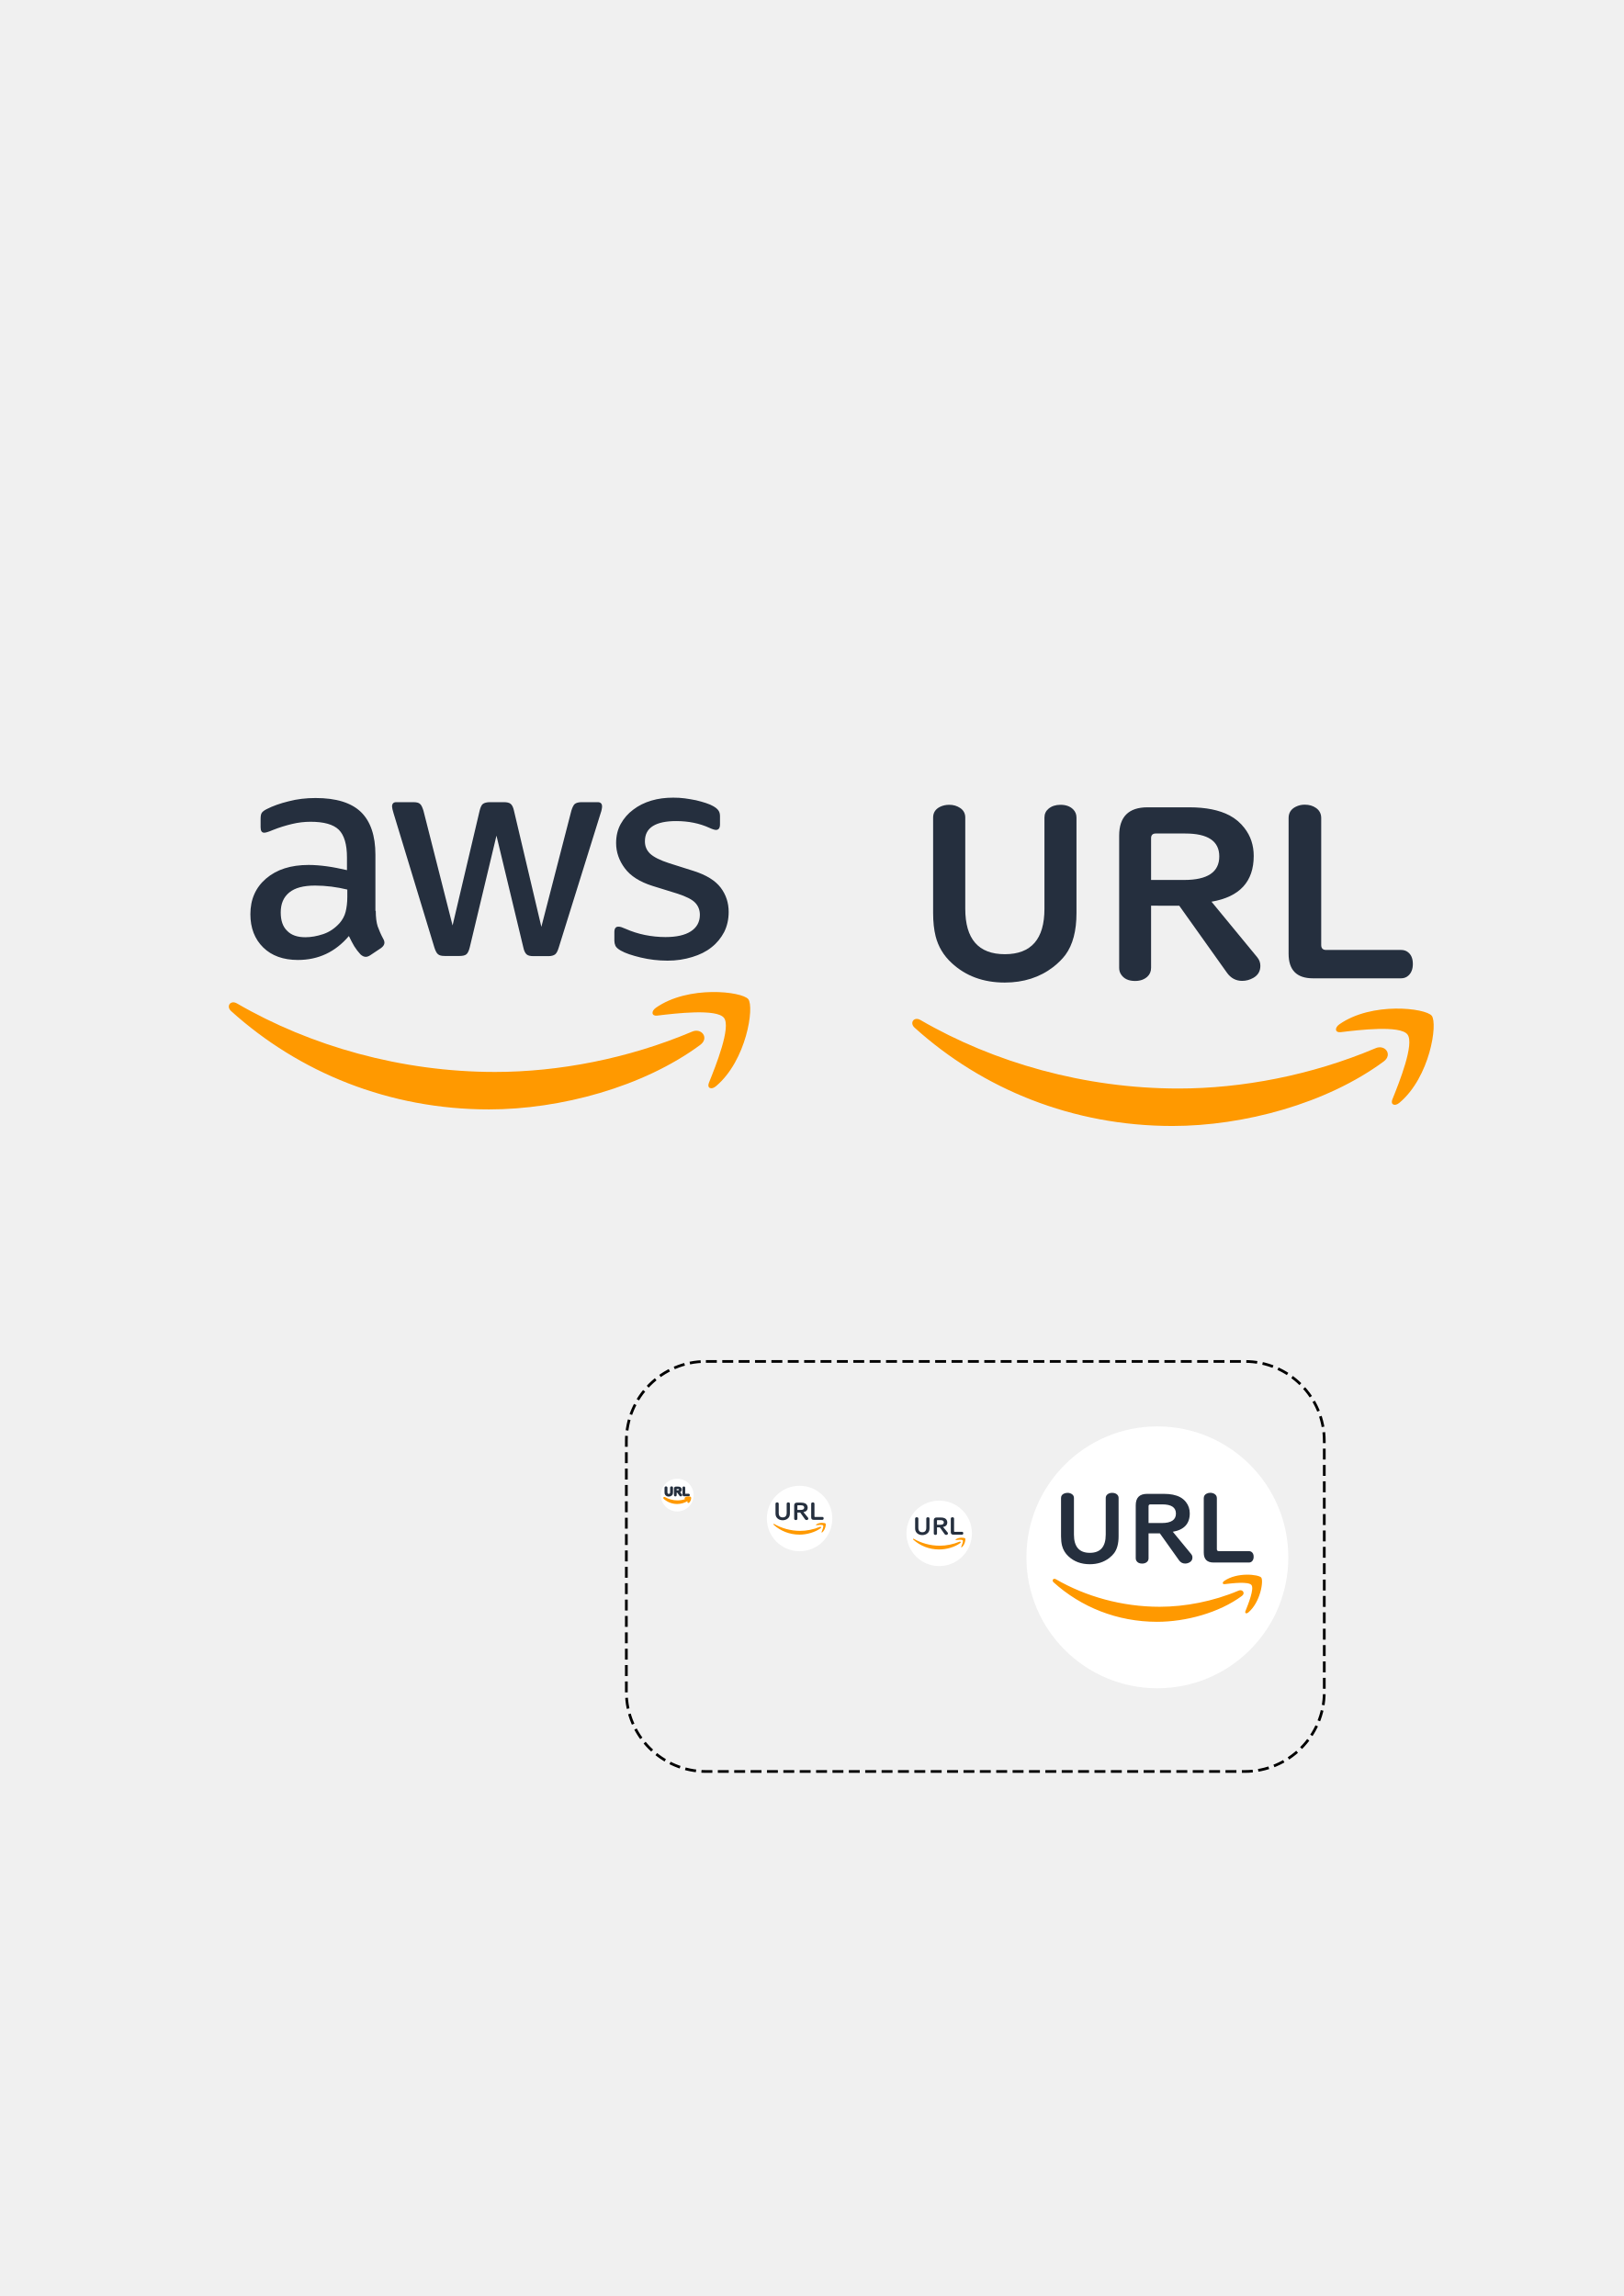
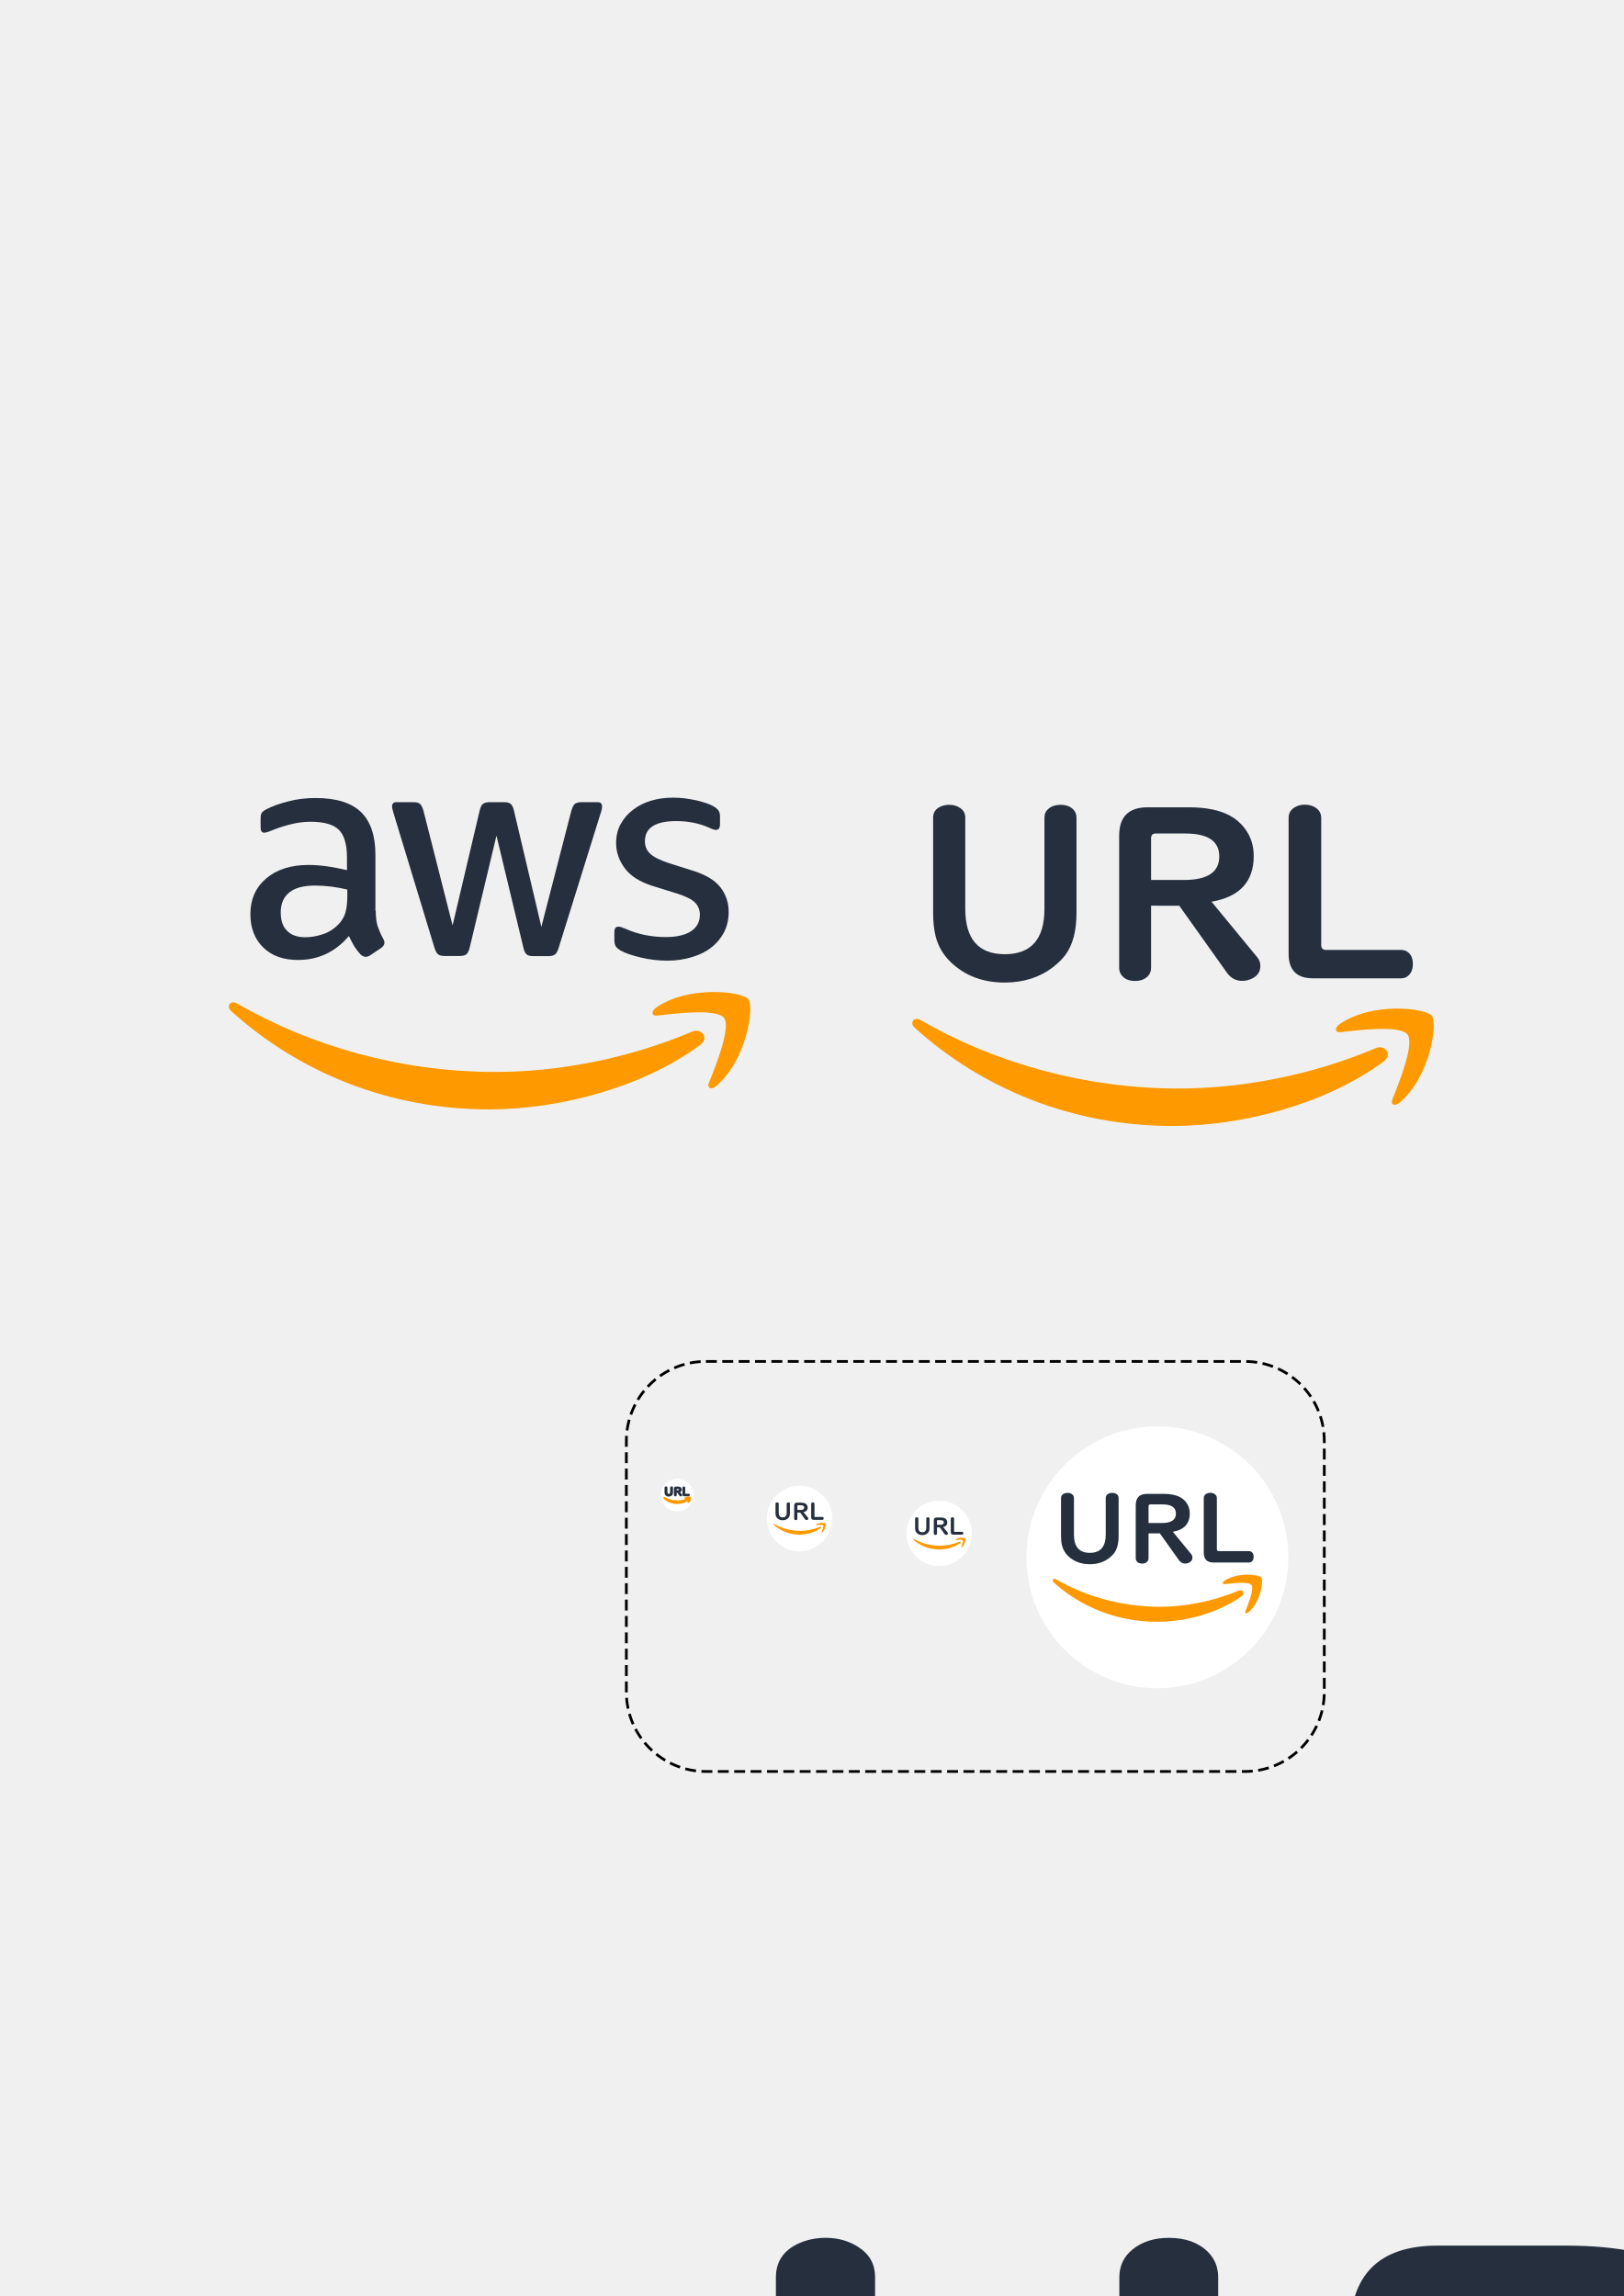
<svg xmlns="http://www.w3.org/2000/svg" width="210mm" height="297mm" viewBox="0 0 210 297" version="1.1" id="svg8">
  <defs id="defs2" />
  <g id="layer1">
    <rect style="fill:none;fill-opacity:1;stroke:#000000;stroke-width:0.353;stroke-linejoin:round;stroke-miterlimit:4;stroke-dasharray:1.412, 0.706;stroke-dashoffset:0;stroke-opacity:1;paint-order:fill markers stroke" id="rect1057" width="90.265" height="53.043" x="81.009" y="176.108" ry="10.288" />
    <path d="m 48.598,117.828 c 0,0.83 0.09,1.503 0.247,1.996 0.179,0.493 0.404,1.032 0.718,1.615 0.112,0.179 0.157,0.359 0.157,0.516 0,0.224 -0.135,0.449 -0.426,0.673 l -1.413,0.942 c -0.202,0.135 -0.404,0.202 -0.583,0.202 -0.224,0 -0.449,-0.112 -0.673,-0.314 -0.314,-0.336 -0.583,-0.695 -0.807,-1.054 -0.224,-0.381 -0.449,-0.807 -0.695,-1.323 -1.749,2.063 -3.947,3.095 -6.594,3.095 -1.884,0 -3.387,-0.538 -4.486,-1.615 -1.099,-1.077 -1.66,-2.512 -1.66,-4.306 0,-1.906 0.673,-3.454 2.041,-4.62 1.368,-1.166 3.185,-1.749 5.495,-1.749 0.763,0 1.548,0.067 2.377,0.179 0.83,0.112 1.682,0.292 2.579,0.493 v -1.637 c 0,-1.705 -0.359,-2.893 -1.054,-3.589 -0.718,-0.695 -1.929,-1.032 -3.656,-1.032 -0.785,0 -1.592,0.09 -2.422,0.292 -0.83,0.202 -1.637,0.449 -2.422,0.763 -0.359,0.157 -0.628,0.247 -0.785,0.292 -0.157,0.045 -0.269,0.067 -0.359,0.067 -0.314,0 -0.471,-0.224 -0.471,-0.695 v -1.099 c 0,-0.359 0.045,-0.628 0.157,-0.785 0.112,-0.157 0.314,-0.314 0.628,-0.471 0.785,-0.404 1.727,-0.74 2.826,-1.009 1.099,-0.292 2.265,-0.426 3.499,-0.426 2.669,0 4.62,0.606 5.876,1.817 1.234,1.211 1.862,3.05 1.862,5.517 v 7.267 z m -9.106,3.409 c 0.74,0 1.503,-0.135 2.31,-0.404 0.807,-0.269 1.525,-0.763 2.131,-1.435 0.359,-0.426 0.628,-0.897 0.763,-1.435 0.135,-0.538 0.224,-1.189 0.224,-1.951 v -0.942 c -0.65,-0.157 -1.346,-0.292 -2.063,-0.381 -0.718,-0.09 -1.413,-0.135 -2.108,-0.135 -1.503,0 -2.602,0.292 -3.342,0.897 -0.74,0.606 -1.099,1.458 -1.099,2.579 0,1.054 0.269,1.839 0.83,2.377 0.538,0.561 1.323,0.83 2.355,0.83 z m 18.01,2.422 c -0.404,0 -0.673,-0.067 -0.852,-0.224 -0.179,-0.135 -0.336,-0.449 -0.471,-0.875 l -5.271,-17.337 c -0.135,-0.449 -0.202,-0.74 -0.202,-0.897 0,-0.359 0.179,-0.561 0.538,-0.561 h 2.198 c 0.426,0 0.718,0.067 0.875,0.224 0.179,0.135 0.314,0.449 0.449,0.875 l 3.768,14.848 3.499,-14.848 c 0.112,-0.449 0.247,-0.74 0.426,-0.875 0.179,-0.135 0.493,-0.224 0.897,-0.224 h 1.794 c 0.426,0 0.718,0.067 0.897,0.224 0.179,0.135 0.336,0.449 0.426,0.875 l 3.544,15.027 3.88,-15.027 c 0.135,-0.449 0.292,-0.74 0.449,-0.875 0.179,-0.135 0.471,-0.224 0.875,-0.224 h 2.086 c 0.359,0 0.561,0.179 0.561,0.561 0,0.112 -0.022,0.224 -0.045,0.359 -0.022,0.135 -0.067,0.314 -0.157,0.561 l -5.405,17.337 c -0.135,0.449 -0.292,0.74 -0.471,0.875 -0.179,0.135 -0.471,0.224 -0.852,0.224 h -1.929 c -0.426,0 -0.718,-0.067 -0.897,-0.224 -0.179,-0.157 -0.336,-0.449 -0.426,-0.897 l -3.476,-14.466 -3.454,14.444 c -0.112,0.449 -0.247,0.74 -0.426,0.897 -0.179,0.157 -0.493,0.224 -0.897,0.224 z m 28.82,0.606 c -1.166,0 -2.333,-0.135 -3.454,-0.404 -1.121,-0.269 -1.996,-0.561 -2.579,-0.897 -0.359,-0.202 -0.606,-0.426 -0.695,-0.628 -0.09,-0.202 -0.135,-0.426 -0.135,-0.628 v -1.144 c 0,-0.471 0.179,-0.695 0.516,-0.695 0.135,0 0.269,0.022 0.404,0.067 0.135,0.045 0.336,0.135 0.561,0.224 0.763,0.336 1.592,0.606 2.467,0.785 0.897,0.179 1.772,0.269 2.669,0.269 1.413,0 2.512,-0.247 3.275,-0.74 0.763,-0.493 1.166,-1.211 1.166,-2.131 0,-0.628 -0.202,-1.144 -0.606,-1.57 -0.404,-0.426 -1.166,-0.807 -2.265,-1.166 l -3.252,-1.009 c -1.637,-0.516 -2.848,-1.278 -3.589,-2.288 -0.74,-0.987 -1.121,-2.086 -1.121,-3.252 0,-0.942 0.202,-1.772 0.606,-2.49 0.404,-0.718 0.942,-1.346 1.615,-1.839 0.673,-0.516 1.435,-0.897 2.333,-1.166 0.897,-0.269 1.839,-0.381 2.826,-0.381 0.493,0 1.009,0.022 1.503,0.09 0.516,0.067 0.987,0.157 1.458,0.247 0.449,0.112 0.875,0.224 1.278,0.359 0.404,0.135 0.718,0.269 0.942,0.404 0.314,0.179 0.538,0.359 0.673,0.561 0.135,0.179 0.202,0.426 0.202,0.74 v 1.054 c 0,0.471 -0.179,0.718 -0.516,0.718 -0.179,0 -0.471,-0.09 -0.852,-0.269 -1.278,-0.583 -2.714,-0.875 -4.306,-0.875 -1.278,0 -2.288,0.202 -2.983,0.628 -0.695,0.426 -1.054,1.077 -1.054,1.996 0,0.628 0.224,1.166 0.673,1.592 0.449,0.426 1.278,0.852 2.467,1.234 l 3.185,1.009 c 1.615,0.516 2.781,1.234 3.476,2.153 0.695,0.92 1.032,1.974 1.032,3.14 0,0.964 -0.202,1.839 -0.583,2.602 -0.404,0.763 -0.942,1.435 -1.637,1.974 -0.695,0.561 -1.525,0.964 -2.49,1.256 -1.009,0.314 -2.063,0.471 -3.207,0.471 z" fill="#252f3e" fill-rule="nonzero" id="path931" style="stroke-width:0.265" />
    <path d="m 90.562,135.165 c -7.379,5.45 -18.1,8.343 -27.318,8.343 -12.919,0 -24.559,-4.777 -33.351,-12.717 -0.695,-0.628 -0.067,-1.48 0.763,-0.987 9.51,5.517 21.24,8.859 33.373,8.859 8.186,0 17.18,-1.705 25.456,-5.203 1.234,-0.561 2.288,0.807 1.077,1.705 z m 3.073,-3.499 c -0.942,-1.211 -6.235,-0.583 -8.635,-0.292 -0.718,0.09 -0.83,-0.538 -0.179,-1.009 4.217,-2.961 11.147,-2.108 11.954,-1.121 0.807,1.009 -0.224,7.94 -4.172,11.259 -0.606,0.516 -1.189,0.247 -0.92,-0.426 0.897,-2.22 2.893,-7.222 1.951,-8.411 z" fill="#ff9900" id="path933" style="stroke-width:0.265" />
    <g aria-label="URL" id="text952" style="font-style:normal;font-variant:normal;font-weight:normal;font-stretch:normal;font-size:30.306px;line-height:1.25;font-family:'UD Digi Kyokasho NK-B';-inkscape-font-specification:'UD Digi Kyokasho NK-B, Normal';font-variant-ligatures:normal;font-variant-caps:normal;font-variant-numeric:normal;font-variant-east-asian:normal;letter-spacing:0px;word-spacing:0px;fill:#252f3e;fill-opacity:1;stroke:none;stroke-width:0.758">
      <path d="m 124.842,105.762 v 11.794 q 0,5.875 5.12,5.875 5.12,0 5.12,-5.875 v -11.794 q 0,-0.71 0.533,-1.154 0.607,-0.503 1.539,-0.503 1.051,0 1.643,0.592 0.429,0.429 0.429,1.065 v 12.341 q 0,3.463 -1.421,5.401 -0.592,0.799 -1.583,1.583 -2.619,2.012 -6.274,2.012 -4.158,0 -6.881,-2.545 -1.539,-1.421 -2.057,-3.433 -0.326,-1.302 -0.326,-3.019 v -12.341 q 0,-0.947 0.888,-1.391 0.548,-0.266 1.199,-0.266 0.784,0 1.391,0.4 0.681,0.444 0.681,1.258 z" style="font-style:normal;font-variant:normal;font-weight:normal;font-stretch:normal;font-size:30.306px;font-family:'UD Digi Kyokasho NK-B';-inkscape-font-specification:'UD Digi Kyokasho NK-B, Normal';font-variant-ligatures:normal;font-variant-caps:normal;font-variant-numeric:normal;font-variant-east-asian:normal;fill:#252f3e;fill-opacity:1;stroke-width:0.758" id="path990" />
      <path d="m 148.874,117.156 v 8.035 q 0,0.71 -0.488,1.154 -0.607,0.548 -1.583,0.548 -1.273,0 -1.82,-0.858 -0.237,-0.355 -0.237,-0.843 v -17.091 q 0,-3.67 3.67,-3.67 h 5.401 q 3.211,0 5.209,1.051 1.139,0.607 1.924,1.628 1.199,1.539 1.199,3.611 0,4.987 -5.46,5.919 l 5.919,7.192 q 0.4,0.488 0.4,1.11 0,1.036 -0.917,1.554 -0.681,0.385 -1.435,0.385 -1.213,0 -1.968,-1.051 l -6.171,-8.671 z m 0,-3.329 h 4.277 q 4.543,0 4.543,-3.048 0,-2.96 -4.395,-2.96 h -3.818 q -0.607,0 -0.607,0.607 z" style="font-style:normal;font-variant:normal;font-weight:normal;font-stretch:normal;font-size:30.306px;font-family:'UD Digi Kyokasho NK-B';-inkscape-font-specification:'UD Digi Kyokasho NK-B, Normal';font-variant-ligatures:normal;font-variant-caps:normal;font-variant-numeric:normal;font-variant-east-asian:normal;fill:#252f3e;fill-opacity:1;stroke-width:0.758" id="path992" />
      <path d="m 170.878,105.821 v 16.425 q 0,0.636 0.636,0.636 h 9.692 q 0.429,0 0.755,0.192 0.769,0.474 0.769,1.613 0,0.991 -0.577,1.509 -0.385,0.355 -0.947,0.355 h -11.394 q -3.152,0 -3.152,-3.182 v -17.55 q 0,-1.006 0.932,-1.465 0.533,-0.266 1.154,-0.266 0.858,0 1.465,0.429 0.666,0.474 0.666,1.302 z" style="font-style:normal;font-variant:normal;font-weight:normal;font-stretch:normal;font-size:30.306px;font-family:'UD Digi Kyokasho NK-B';-inkscape-font-specification:'UD Digi Kyokasho NK-B, Normal';font-variant-ligatures:normal;font-variant-caps:normal;font-variant-numeric:normal;font-variant-east-asian:normal;fill:#252f3e;fill-opacity:1;stroke-width:0.758" id="path994" />
    </g>
    <path d="m 178.957,137.308 c -7.379,5.45 -18.1,8.343 -27.318,8.343 -12.919,0 -24.559,-4.777 -33.351,-12.717 -0.695,-0.628 -0.067,-1.48 0.763,-0.987 9.51,5.517 21.24,8.859 33.373,8.859 8.186,0 17.18,-1.705 25.456,-5.203 1.234,-0.561 2.288,0.807 1.077,1.705 z m 3.073,-3.499 c -0.942,-1.211 -6.235,-0.583 -8.635,-0.292 -0.718,0.09 -0.83,-0.538 -0.179,-1.009 4.217,-2.961 11.147,-2.108 11.954,-1.121 0.807,1.009 -0.224,7.94 -4.172,11.259 -0.606,0.516 -1.189,0.247 -0.92,-0.426 0.897,-2.22 2.893,-7.222 1.951,-8.411 z" fill="#ff9900" id="path933-9" style="stroke-width:0.265" />
    <g id="g1255" transform="translate(-3.625663,0.5963928)">
      <g id="g1115" transform="translate(-13.6873,-7.502294)">
        <g id="g1105" transform="translate(2.675365,0.7527576)">
          <circle style="fill:#ffffff;fill-opacity:1;stroke:none;stroke-width:0.463;stroke-linejoin:round;stroke-miterlimit:4;stroke-dasharray:1.851, 0.926;stroke-dashoffset:0;stroke-opacity:1;paint-order:fill markers stroke" id="path1101" cx="102.226" cy="199.549" r="2.117" />
        </g>
        <g id="g1025" style="font-style:normal;font-variant:normal;font-weight:normal;font-stretch:normal;font-size:30.306px;line-height:1.25;font-family:'UD Digi Kyokasho NK-B';-inkscape-font-specification:'UD Digi Kyokasho NK-B, Normal';font-variant-ligatures:normal;font-variant-caps:normal;font-variant-numeric:normal;font-variant-east-asian:normal;letter-spacing:0px;word-spacing:0px;fill:#252f3e;fill-opacity:1;stroke:none;stroke-width:0.758" transform="matrix(0.05018961,0,0,0.05018961,102.4918,190.3228)">
          <g id="g1423">
            <path id="path990-7" style="font-style:normal;font-variant:normal;font-weight:normal;font-stretch:normal;font-size:30.306px;line-height:1.25;font-family:'UD Digi Kyokasho NK-B';-inkscape-font-specification:'UD Digi Kyokasho NK-B, Normal';font-variant-ligatures:normal;font-variant-caps:normal;font-variant-numeric:normal;font-variant-east-asian:normal;letter-spacing:0px;word-spacing:0px;fill:#252f3e;fill-opacity:1;stroke:none;stroke-width:0.758" d="m 19.066,176.385 c -0.664,0 -1.331,0.145 -1.928,0.436 a 1.664,1.664 0 0 0 -0.016,0.008 c -1.016,0.508 -1.807,1.73 -1.807,2.879 v 12.342 c 0,1.248 0.114,2.386 0.373,3.422 a 1.664,1.664 0 0 0 0.004,0.01 c 0.42,1.632 1.29,3.086 2.531,4.234 6.68e-4,6.3e-4 0.001,0.001 0.002,0.002 2.124,1.984 4.905,2.992 8.016,2.992 2.742,0 5.246,-0.786 7.289,-2.355 a 1.664,1.664 0 0 0 0.02,-0.016 c 0.752,-0.595 1.384,-1.22 1.887,-1.898 a 1.664,1.664 0 0 0 0.004,-0.006 c 1.226,-1.673 1.744,-3.848 1.744,-6.385 v -12.342 c 0,-0.8 -0.34,-1.665 -0.918,-2.242 -0.743,-0.743 -1.806,-1.08 -2.818,-1.08 -0.922,0 -1.876,0.285 -2.602,0.887 a 1.664,1.664 0 0 0 -0.002,0.002 c -0.69,0.575 -1.133,1.543 -1.133,2.434 V 191.5 c 0,1.717 -0.379,2.748 -0.871,3.312 -0.492,0.565 -1.196,0.898 -2.584,0.898 -1.388,0 -2.092,-0.334 -2.584,-0.898 -0.492,-0.565 -0.871,-1.596 -0.871,-3.312 v -11.793 c 0,-1.008 -0.594,-2.1 -1.436,-2.65 -0.677,-0.444 -1.496,-0.672 -2.301,-0.672 z" />
            <path id="path992-2" style="font-style:normal;font-variant:normal;font-weight:normal;font-stretch:normal;font-size:30.306px;line-height:1.25;font-family:'UD Digi Kyokasho NK-B';-inkscape-font-specification:'UD Digi Kyokasho NK-B, Normal';font-variant-ligatures:normal;font-variant-caps:normal;font-variant-numeric:normal;font-variant-east-asian:normal;letter-spacing:0px;word-spacing:0px;fill:#252f3e;fill-opacity:1;stroke:none;stroke-width:0.758" d="m 44.711,176.963 c -1.459,0 -2.807,0.386 -3.752,1.33 -0.945,0.945 -1.33,2.293 -1.33,3.752 v 17.092 c 0,0.548 0.15,1.129 0.469,1.613 0.635,0.983 1.84,1.5 3,1.5 0.914,0 1.846,-0.292 2.531,-0.91 a 1.413,1.413 0 0 0 0.002,-0.004 c 0.603,-0.548 0.951,-1.402 0.951,-2.199 v -6.623 h 1.498 l 5.75,8.078 a 1.413,1.413 0 0 0 0.004,0.006 c 0.712,0.992 1.899,1.637 3.113,1.637 0.74,0 1.48,-0.196 2.131,-0.564 0.963,-0.544 1.635,-1.677 1.635,-2.785 0,-0.715 -0.264,-1.45 -0.717,-2.004 a 1.413,1.413 0 0 0 -0.004,-0.004 l -4.582,-5.566 c 1.047,-0.416 1.993,-0.943 2.705,-1.715 1.178,-1.277 1.74,-3.012 1.74,-4.932 0,-1.653 -0.509,-3.208 -1.496,-4.477 -0.642,-0.834 -1.447,-1.514 -2.375,-2.008 a 1.413,1.413 0 0 0 -0.006,-0.004 c -1.608,-0.846 -3.572,-1.213 -5.867,-1.213 z m 1.871,6.213 h 3.012 c 1.307,0 2.137,0.251 2.508,0.5 0.37,0.249 0.475,0.41 0.475,1.047 0,0.665 -0.116,0.848 -0.512,1.113 -0.395,0.265 -1.263,0.523 -2.619,0.523 h -2.863 z" />
            <path id="path994-9" style="font-style:normal;font-variant:normal;font-weight:normal;font-stretch:normal;font-size:30.306px;line-height:1.25;font-family:'UD Digi Kyokasho NK-B';-inkscape-font-specification:'UD Digi Kyokasho NK-B, Normal';font-variant-ligatures:normal;font-variant-caps:normal;font-variant-numeric:normal;font-variant-east-asian:normal;letter-spacing:0px;word-spacing:0px;fill:#252f3e;fill-opacity:1;stroke:none;stroke-width:0.758" d="m 65.043,176.625 c -0.613,0 -1.229,0.137 -1.781,0.412 -0.985,0.487 -1.717,1.622 -1.717,2.729 v 17.551 c 0,1.293 0.341,2.515 1.197,3.379 0.856,0.864 2.077,1.213 3.365,1.213 h 11.395 c 0.67,0 1.389,-0.262 1.896,-0.727 0.712,-0.645 1.037,-1.62 1.037,-2.549 0,-1.077 -0.498,-2.234 -1.441,-2.814 a 1.41,1.41 0 0 0 -0.021,-0.012 c -0.452,-0.267 -0.977,-0.389 -1.471,-0.389 h -8.918 v -15.652 c 0,-0.93 -0.501,-1.91 -1.26,-2.449 a 1.41,1.41 0 0 0 -0.002,-0.002 C 66.663,176.848 65.851,176.625 65.043,176.625 Z" />
          </g>
          <path id="path933-9-4" style="fill:#ff9900;fill-opacity:1;stroke:none;stroke-width:0.265;stroke-opacity:1" d="m 76.734,202.203 c -2.665,0.038 -5.837,0.579 -8.492,2.443 a 2.209,2.209 0 0 0 -0.025,0.018 c -0.751,0.544 -1.562,1.423 -1.305,2.887 0.129,0.731 0.691,1.47 1.318,1.805 -6.512,2.107 -13.271,3.188 -19.51,3.188 -11.719,0 -23.087,-3.24 -32.246,-8.549 -1.105,-0.657 -2.941,-0.556 -3.844,0.639 -0.903,1.195 -0.489,3.016 0.473,3.885 9.185,8.294 21.369,13.287 34.832,13.287 9.009,0 19.103,-2.656 26.842,-7.713 -0.156,0.398 -0.325,0.931 -0.451,1.244 a 2.209,2.209 0 0 0 -0.004,0.008 c -0.188,0.471 -0.317,1.059 -0.154,1.75 0.163,0.691 0.733,1.421 1.41,1.734 1.352,0.625 2.427,0.053 3.141,-0.553 2.478,-2.086 3.832,-5.006 4.566,-7.572 0.367,-1.284 0.573,-2.483 0.629,-3.535 0.028,-0.526 0.021,-1.014 -0.049,-1.508 -0.07,-0.494 -0.118,-1.01 -0.676,-1.707 a 2.209,2.209 0 0 0 -0.016,-0.019 c -0.542,-0.662 -0.999,-0.821 -1.449,-1.004 -0.45,-0.183 -0.914,-0.311 -1.426,-0.418 -1.024,-0.213 -2.232,-0.328 -3.564,-0.309 z" />
        </g>
      </g>
    </g>
    <g id="g1255-2" transform="matrix(2,0,0,2,-79.01441,-189.1712)">
      <g id="g1115-3" transform="translate(-13.6873,-7.502294)">
        <g id="g1105-5" transform="translate(2.675365,0.7527576)">
          <circle style="fill:#ffffff;fill-opacity:1;stroke:none;stroke-width:0.463;stroke-linejoin:round;stroke-miterlimit:4;stroke-dasharray:1.851, 0.926;stroke-dashoffset:0;stroke-opacity:1;paint-order:fill markers stroke" id="path1101-9" cx="102.226" cy="199.549" r="2.117" />
        </g>
        <g id="g1025-6" style="font-style:normal;font-variant:normal;font-weight:normal;font-stretch:normal;font-size:30.306px;line-height:1.25;font-family:'UD Digi Kyokasho NK-B';-inkscape-font-specification:'UD Digi Kyokasho NK-B, Normal';font-variant-ligatures:normal;font-variant-caps:normal;font-variant-numeric:normal;font-variant-east-asian:normal;letter-spacing:0px;word-spacing:0px;fill:#252f3e;fill-opacity:1;stroke:none;stroke-width:0.758" transform="matrix(0.05018961,0,0,0.05018961,102.4918,190.3228)">
          <path d="m 21.138,179.707 v 11.794 q 0,5.875 5.12,5.875 5.12,0 5.12,-5.875 v -11.794 q 0,-0.71 0.533,-1.154 0.607,-0.503 1.539,-0.503 1.051,0 1.643,0.592 0.429,0.429 0.429,1.065 v 12.341 q 0,3.463 -1.421,5.401 -0.592,0.799 -1.583,1.583 -2.619,2.012 -6.274,2.012 -4.158,0 -6.881,-2.545 -1.539,-1.421 -2.057,-3.433 -0.326,-1.302 -0.326,-3.019 v -12.341 q 0,-0.947 0.888,-1.391 0.548,-0.266 1.199,-0.266 0.784,0 1.391,0.4 0.681,0.444 0.681,1.258 z" style="font-style:normal;font-variant:normal;font-weight:normal;font-stretch:normal;font-size:30.306px;line-height:1.25;font-family:'UD Digi Kyokasho NK-B';-inkscape-font-specification:'UD Digi Kyokasho NK-B, Normal';font-variant-ligatures:normal;font-variant-caps:normal;font-variant-numeric:normal;font-variant-east-asian:normal;letter-spacing:0px;word-spacing:0px;fill:#252f3e;fill-opacity:1;stroke:none;stroke-width:0.758" id="path990-7-4" />
          <path d="m 45.169,191.101 v 8.035 q 0,0.71 -0.488,1.154 -0.607,0.548 -1.583,0.548 -1.273,0 -1.82,-0.858 -0.237,-0.355 -0.237,-0.843 v -17.091 q 0,-3.67 3.67,-3.67 h 5.401 q 3.211,0 5.209,1.051 1.139,0.607 1.924,1.628 1.199,1.539 1.199,3.611 0,4.987 -5.46,5.919 l 5.919,7.192 q 0.4,0.488 0.4,1.11 0,1.036 -0.917,1.554 -0.681,0.385 -1.435,0.385 -1.213,0 -1.968,-1.051 l -6.171,-8.671 z m 0,-3.329 h 4.277 q 4.543,0 4.543,-3.048 0,-2.96 -4.395,-2.96 h -3.818 q -0.607,0 -0.607,0.607 z" style="font-style:normal;font-variant:normal;font-weight:normal;font-stretch:normal;font-size:30.306px;line-height:1.25;font-family:'UD Digi Kyokasho NK-B';-inkscape-font-specification:'UD Digi Kyokasho NK-B, Normal';font-variant-ligatures:normal;font-variant-caps:normal;font-variant-numeric:normal;font-variant-east-asian:normal;letter-spacing:0px;word-spacing:0px;fill:#252f3e;fill-opacity:1;stroke:none;stroke-width:0.758" id="path992-2-8" />
          <path d="m 67.173,179.766 v 16.425 q 0,0.636 0.636,0.636 h 9.692 q 0.429,0 0.755,0.192 0.769,0.474 0.769,1.613 0,0.991 -0.577,1.509 -0.385,0.355 -0.947,0.355 h -11.394 q -3.152,0 -3.152,-3.182 v -17.55 q 0,-1.006 0.932,-1.465 0.533,-0.266 1.154,-0.266 0.858,0 1.465,0.429 0.666,0.474 0.666,1.302 z" style="font-style:normal;font-variant:normal;font-weight:normal;font-stretch:normal;font-size:30.306px;line-height:1.25;font-family:'UD Digi Kyokasho NK-B';-inkscape-font-specification:'UD Digi Kyokasho NK-B, Normal';font-variant-ligatures:normal;font-variant-caps:normal;font-variant-numeric:normal;font-variant-east-asian:normal;letter-spacing:0px;word-spacing:0px;fill:#252f3e;fill-opacity:1;stroke:none;stroke-width:0.758" id="path994-9-8" />
          <path d="m 75.253,211.253 c -7.379,5.45 -18.1,8.343 -27.318,8.343 -12.919,0 -24.559,-4.777 -33.351,-12.717 -0.695,-0.628 -0.067,-1.48 0.763,-0.987 9.51,5.517 21.24,8.859 33.373,8.859 8.186,0 17.18,-1.705 25.456,-5.203 1.234,-0.561 2.288,0.807 1.077,1.705 z M 78.325,207.754 c -0.942,-1.211 -6.235,-0.583 -8.635,-0.292 -0.718,0.09 -0.83,-0.538 -0.179,-1.009 4.217,-2.961 11.147,-2.108 11.954,-1.121 0.807,1.009 -0.224,7.94 -4.172,11.259 -0.606,0.516 -1.189,0.247 -0.92,-0.426 0.897,-2.22 2.893,-7.222 1.951,-8.411 z" fill="#ff9900" id="path933-9-4-1" style="stroke-width:0.265" />
        </g>
      </g>
    </g>
    <g id="g1255-2-3" transform="matrix(8,0,0,8,-580.0256,-1340.946)">
      <g id="g1115-3-3" transform="translate(-13.6873,-7.502294)">
        <g id="g1105-5-6" transform="translate(2.675365,0.7527576)">
          <circle style="fill:#ffffff;fill-opacity:1;stroke:none;stroke-width:0.463;stroke-linejoin:round;stroke-miterlimit:4;stroke-dasharray:1.851, 0.926;stroke-dashoffset:0;stroke-opacity:1;paint-order:fill markers stroke" id="path1101-9-4" cx="102.226" cy="199.549" r="2.117" />
        </g>
        <g id="g1025-6-1" style="font-style:normal;font-variant:normal;font-weight:normal;font-stretch:normal;font-size:30.306px;line-height:1.25;font-family:'UD Digi Kyokasho NK-B';-inkscape-font-specification:'UD Digi Kyokasho NK-B, Normal';font-variant-ligatures:normal;font-variant-caps:normal;font-variant-numeric:normal;font-variant-east-asian:normal;letter-spacing:0px;word-spacing:0px;fill:#252f3e;fill-opacity:1;stroke:none;stroke-width:0.758" transform="matrix(0.05018961,0,0,0.05018961,102.4918,190.3228)">
          <path d="m 21.138,179.707 v 11.794 q 0,5.875 5.12,5.875 5.12,0 5.12,-5.875 v -11.794 q 0,-0.71 0.533,-1.154 0.607,-0.503 1.539,-0.503 1.051,0 1.643,0.592 0.429,0.429 0.429,1.065 v 12.341 q 0,3.463 -1.421,5.401 -0.592,0.799 -1.583,1.583 -2.619,2.012 -6.274,2.012 -4.158,0 -6.881,-2.545 -1.539,-1.421 -2.057,-3.433 -0.326,-1.302 -0.326,-3.019 v -12.341 q 0,-0.947 0.888,-1.391 0.548,-0.266 1.199,-0.266 0.784,0 1.391,0.4 0.681,0.444 0.681,1.258 z" style="font-style:normal;font-variant:normal;font-weight:normal;font-stretch:normal;font-size:30.306px;line-height:1.25;font-family:'UD Digi Kyokasho NK-B';-inkscape-font-specification:'UD Digi Kyokasho NK-B, Normal';font-variant-ligatures:normal;font-variant-caps:normal;font-variant-numeric:normal;font-variant-east-asian:normal;letter-spacing:0px;word-spacing:0px;fill:#252f3e;fill-opacity:1;stroke:none;stroke-width:0.758" id="path990-7-4-8" />
          <path d="m 45.169,191.101 v 8.035 q 0,0.71 -0.488,1.154 -0.607,0.548 -1.583,0.548 -1.273,0 -1.82,-0.858 -0.237,-0.355 -0.237,-0.843 v -17.091 q 0,-3.67 3.67,-3.67 h 5.401 q 3.211,0 5.209,1.051 1.139,0.607 1.924,1.628 1.199,1.539 1.199,3.611 0,4.987 -5.46,5.919 l 5.919,7.192 q 0.4,0.488 0.4,1.11 0,1.036 -0.917,1.554 -0.681,0.385 -1.435,0.385 -1.213,0 -1.968,-1.051 l -6.171,-8.671 z m 0,-3.329 h 4.277 q 4.543,0 4.543,-3.048 0,-2.96 -4.395,-2.96 h -3.818 q -0.607,0 -0.607,0.607 z" style="font-style:normal;font-variant:normal;font-weight:normal;font-stretch:normal;font-size:30.306px;line-height:1.25;font-family:'UD Digi Kyokasho NK-B';-inkscape-font-specification:'UD Digi Kyokasho NK-B, Normal';font-variant-ligatures:normal;font-variant-caps:normal;font-variant-numeric:normal;font-variant-east-asian:normal;letter-spacing:0px;word-spacing:0px;fill:#252f3e;fill-opacity:1;stroke:none;stroke-width:0.758" id="path992-2-8-9" />
          <path d="m 67.173,179.766 v 16.425 q 0,0.636 0.636,0.636 h 9.692 q 0.429,0 0.755,0.192 0.769,0.474 0.769,1.613 0,0.991 -0.577,1.509 -0.385,0.355 -0.947,0.355 h -11.394 q -3.152,0 -3.152,-3.182 v -17.55 q 0,-1.006 0.932,-1.465 0.533,-0.266 1.154,-0.266 0.858,0 1.465,0.429 0.666,0.474 0.666,1.302 z" style="font-style:normal;font-variant:normal;font-weight:normal;font-stretch:normal;font-size:30.306px;line-height:1.25;font-family:'UD Digi Kyokasho NK-B';-inkscape-font-specification:'UD Digi Kyokasho NK-B, Normal';font-variant-ligatures:normal;font-variant-caps:normal;font-variant-numeric:normal;font-variant-east-asian:normal;letter-spacing:0px;word-spacing:0px;fill:#252f3e;fill-opacity:1;stroke:none;stroke-width:0.758" id="path994-9-8-9" />
          <path d="m 75.253,211.253 c -7.379,5.45 -18.1,8.343 -27.318,8.343 -12.919,0 -24.559,-4.777 -33.351,-12.717 -0.695,-0.628 -0.067,-1.48 0.763,-0.987 9.51,5.517 21.24,8.859 33.373,8.859 8.186,0 17.18,-1.705 25.456,-5.203 1.234,-0.561 2.288,0.807 1.077,1.705 z M 78.325,207.754 c -0.942,-1.211 -6.235,-0.583 -8.635,-0.292 -0.718,0.09 -0.83,-0.538 -0.179,-1.009 4.217,-2.961 11.147,-2.108 11.954,-1.121 0.807,1.009 -0.224,7.94 -4.172,11.259 -0.606,0.516 -1.189,0.247 -0.92,-0.426 0.897,-2.22 2.893,-7.222 1.951,-8.411 z" fill="#ff9900" id="path933-9-4-1-9" style="stroke-width:0.265" />
        </g>
      </g>
    </g>
    <g id="g1255-2-5" transform="matrix(2,0,0,2,-60.95774,-187.2512)">
      <g id="g1115-3-0" transform="translate(-13.6873,-7.502294)">
        <g id="g1105-5-66" transform="translate(2.675365,0.7527576)">
          <circle style="fill:#ffffff;fill-opacity:1;stroke:none;stroke-width:0.463;stroke-linejoin:round;stroke-miterlimit:4;stroke-dasharray:1.851, 0.926;stroke-dashoffset:0;stroke-opacity:1;paint-order:fill markers stroke" id="path1101-9-9" cx="102.226" cy="199.549" r="2.117" />
        </g>
        <g id="g1025-6-9" style="font-style:normal;font-variant:normal;font-weight:normal;font-stretch:normal;font-size:30.306px;line-height:1.25;font-family:'UD Digi Kyokasho NK-B';-inkscape-font-specification:'UD Digi Kyokasho NK-B, Normal';font-variant-ligatures:normal;font-variant-caps:normal;font-variant-numeric:normal;font-variant-east-asian:normal;letter-spacing:0px;word-spacing:0px;fill:#252f3e;fill-opacity:1;stroke:none;stroke-width:0.758" transform="matrix(0.05018961,0,0,0.05018961,102.4918,190.3228)">
          <path d="m 21.138,179.707 v 11.794 q 0,5.875 5.12,5.875 5.12,0 5.12,-5.875 v -11.794 q 0,-0.71 0.533,-1.154 0.607,-0.503 1.539,-0.503 1.051,0 1.643,0.592 0.429,0.429 0.429,1.065 v 12.341 q 0,3.463 -1.421,5.401 -0.592,0.799 -1.583,1.583 -2.619,2.012 -6.274,2.012 -4.158,0 -6.881,-2.545 -1.539,-1.421 -2.057,-3.433 -0.326,-1.302 -0.326,-3.019 v -12.341 q 0,-0.947 0.888,-1.391 0.548,-0.266 1.199,-0.266 0.784,0 1.391,0.4 0.681,0.444 0.681,1.258 z" style="font-style:normal;font-variant:normal;font-weight:normal;font-stretch:normal;font-size:30.306px;line-height:1.25;font-family:'UD Digi Kyokasho NK-B';-inkscape-font-specification:'UD Digi Kyokasho NK-B, Normal';font-variant-ligatures:normal;font-variant-caps:normal;font-variant-numeric:normal;font-variant-east-asian:normal;letter-spacing:0px;word-spacing:0px;fill:#252f3e;fill-opacity:1;stroke:none;stroke-width:0.758" id="path990-7-4-6" />
          <path d="m 45.169,191.101 v 8.035 q 0,0.71 -0.488,1.154 -0.607,0.548 -1.583,0.548 -1.273,0 -1.82,-0.858 -0.237,-0.355 -0.237,-0.843 v -17.091 q 0,-3.67 3.67,-3.67 h 5.401 q 3.211,0 5.209,1.051 1.139,0.607 1.924,1.628 1.199,1.539 1.199,3.611 0,4.987 -5.46,5.919 l 5.919,7.192 q 0.4,0.488 0.4,1.11 0,1.036 -0.917,1.554 -0.681,0.385 -1.435,0.385 -1.213,0 -1.968,-1.051 l -6.171,-8.671 z m 0,-3.329 h 4.277 q 4.543,0 4.543,-3.048 0,-2.96 -4.395,-2.96 h -3.818 q -0.607,0 -0.607,0.607 z" style="font-style:normal;font-variant:normal;font-weight:normal;font-stretch:normal;font-size:30.306px;line-height:1.25;font-family:'UD Digi Kyokasho NK-B';-inkscape-font-specification:'UD Digi Kyokasho NK-B, Normal';font-variant-ligatures:normal;font-variant-caps:normal;font-variant-numeric:normal;font-variant-east-asian:normal;letter-spacing:0px;word-spacing:0px;fill:#252f3e;fill-opacity:1;stroke:none;stroke-width:0.758" id="path992-2-8-5" />
          <path d="m 67.173,179.766 v 16.425 q 0,0.636 0.636,0.636 h 9.692 q 0.429,0 0.755,0.192 0.769,0.474 0.769,1.613 0,0.991 -0.577,1.509 -0.385,0.355 -0.947,0.355 h -11.394 q -3.152,0 -3.152,-3.182 v -17.55 q 0,-1.006 0.932,-1.465 0.533,-0.266 1.154,-0.266 0.858,0 1.465,0.429 0.666,0.474 0.666,1.302 z" style="font-style:normal;font-variant:normal;font-weight:normal;font-stretch:normal;font-size:30.306px;line-height:1.25;font-family:'UD Digi Kyokasho NK-B';-inkscape-font-specification:'UD Digi Kyokasho NK-B, Normal';font-variant-ligatures:normal;font-variant-caps:normal;font-variant-numeric:normal;font-variant-east-asian:normal;letter-spacing:0px;word-spacing:0px;fill:#252f3e;fill-opacity:1;stroke:none;stroke-width:0.758" id="path994-9-8-0" />
          <path d="m 75.253,211.253 c -7.379,5.45 -18.1,8.343 -27.318,8.343 -12.919,0 -24.559,-4.777 -33.351,-12.717 -0.695,-0.628 -0.067,-1.48 0.763,-0.987 9.51,5.517 21.24,8.859 33.373,8.859 8.186,0 17.18,-1.705 25.456,-5.203 1.234,-0.561 2.288,0.807 1.077,1.705 z M 78.325,207.754 c -0.942,-1.211 -6.235,-0.583 -8.635,-0.292 -0.718,0.09 -0.83,-0.538 -0.179,-1.009 4.217,-2.961 11.147,-2.108 11.954,-1.121 0.807,1.009 -0.224,7.94 -4.172,11.259 -0.606,0.516 -1.189,0.247 -0.92,-0.426 0.897,-2.22 2.893,-7.222 1.951,-8.411 z" fill="#ff9900" id="path933-9-4-1-1" style="stroke-width:0.265" />
        </g>
      </g>
    </g>
+     <g id="g918">
+       <rect style="fill:none;fill-opacity:0.012;stroke:none;stroke-width:5.275;stroke-linejoin:round;stroke-dasharray:10.549, 5.275;stroke-opacity:0.049;paint-order:fill markers stroke" id="rect875" width="338.667" height="169.333" x="26.727" y="268.873" ry="0" />
+       <g id="g909" transform="translate(0,0.2076467)">
+         <g aria-label="URL" id="text952-6" style="font-style:normal;font-variant:normal;font-weight:normal;font-stretch:normal;font-size:30.306px;line-height:1.25;font-family:'UD Digi Kyokasho NK-B';-inkscape-font-specification:'UD Digi Kyokasho NK-B, Normal';font-variant-ligatures:normal;font-variant-caps:normal;font-variant-numeric:normal;font-variant-east-asian:normal;letter-spacing:0px;word-spacing:0px;fill:#252f3e;fill-opacity:1;stroke:none;stroke-width:0.758" transform="matrix(3.085069,0,0,3.085069,-271.9678,-31.90175)">
+           <path d="m 124.842,105.762 v 11.794 q 0,5.875 5.12,5.875 5.12,0 5.12,-5.875 v -11.794 q 0,-0.71 0.533,-1.154 0.607,-0.503 1.539,-0.503 1.051,0 1.643,0.592 0.429,0.429 0.429,1.065 v 12.341 q 0,3.463 -1.421,5.401 -0.592,0.799 -1.583,1.583 -2.619,2.012 -6.274,2.012 -4.158,0 -6.881,-2.545 -1.539,-1.421 -2.057,-3.433 -0.326,-1.302 -0.326,-3.019 v -12.341 q 0,-0.947 0.888,-1.391 0.548,-0.266 1.199,-0.266 0.784,0 1.391,0.4 0.681,0.444 0.681,1.258 z" style="font-style:normal;font-variant:normal;font-weight:normal;font-stretch:normal;font-size:30.306px;font-family:'UD Digi Kyokasho NK-B';-inkscape-font-specification:'UD Digi Kyokasho NK-B, Normal';font-variant-ligatures:normal;font-variant-caps:normal;font-variant-numeric:normal;font-variant-east-asian:normal;fill:#252f3e;fill-opacity:1;stroke-width:0.758" id="path990-4" />
+           <path d="m 148.874,117.156 v 8.035 q 0,0.71 -0.488,1.154 -0.607,0.548 -1.583,0.548 -1.273,0 -1.82,-0.858 -0.237,-0.355 -0.237,-0.843 v -17.091 q 0,-3.67 3.67,-3.67 h 5.401 q 3.211,0 5.209,1.051 1.139,0.607 1.924,1.628 1.199,1.539 1.199,3.611 0,4.987 -5.46,5.919 l 5.919,7.192 q 0.4,0.488 0.4,1.11 0,1.036 -0.917,1.554 -0.681,0.385 -1.435,0.385 -1.213,0 -1.968,-1.051 l -6.171,-8.671 z m 0,-3.329 h 4.277 q 4.543,0 4.543,-3.048 0,-2.96 -4.395,-2.96 h -3.818 q -0.607,0 -0.607,0.607 z" style="font-style:normal;font-variant:normal;font-weight:normal;font-stretch:normal;font-size:30.306px;font-family:'UD Digi Kyokasho NK-B';-inkscape-font-specification:'UD Digi Kyokasho NK-B, Normal';font-variant-ligatures:normal;font-variant-caps:normal;font-variant-numeric:normal;font-variant-east-asian:normal;fill:#252f3e;fill-opacity:1;stroke-width:0.758" id="path992-5" />
+           <path d="m 170.878,105.821 v 16.425 q 0,0.636 0.636,0.636 h 9.692 q 0.429,0 0.755,0.192 0.769,0.474 0.769,1.613 0,0.991 -0.577,1.509 -0.385,0.355 -0.947,0.355 h -11.394 q -3.152,0 -3.152,-3.182 v -17.55 q 0,-1.006 0.932,-1.465 0.533,-0.266 1.154,-0.266 0.858,0 1.465,0.429 0.666,0.474 0.666,1.302 z" style="font-style:normal;font-variant:normal;font-weight:normal;font-stretch:normal;font-size:30.306px;font-family:'UD Digi Kyokasho NK-B';-inkscape-font-specification:'UD Digi Kyokasho NK-B, Normal';font-variant-ligatures:normal;font-variant-caps:normal;font-variant-numeric:normal;font-variant-east-asian:normal;fill:#252f3e;fill-opacity:1;stroke-width:0.758" id="path994-91" />
+         </g>
+         <path d="m 280.127,391.702 c -22.764,16.814 -55.839,25.74 -84.277,25.74 -39.855,0 -75.766,-14.738 -102.89,-39.232 -2.145,-1.937 -0.208,-4.567 2.353,-3.044 29.338,17.021 65.525,27.331 102.959,27.331 25.255,0 53.002,-5.259 78.534,-16.053 3.806,-1.73 7.058,2.491 3.321,5.259 z m 9.479,-10.794 c -2.906,-3.736 -19.236,-1.799 -26.639,-0.899 -2.214,0.277 -2.56,-1.661 -0.554,-3.114 13.008,-9.133 34.389,-6.504 36.88,-3.46 2.491,3.114 -0.692,24.494 -12.87,34.735 -1.868,1.591 -3.667,0.761 -2.837,-1.315 2.768,-6.85 8.926,-22.28 6.02,-25.947 z" fill="#ff9900" id="path933-9-49" style="stroke-width:0.816" />
+       </g>
+     </g>
  </g>
</svg>
